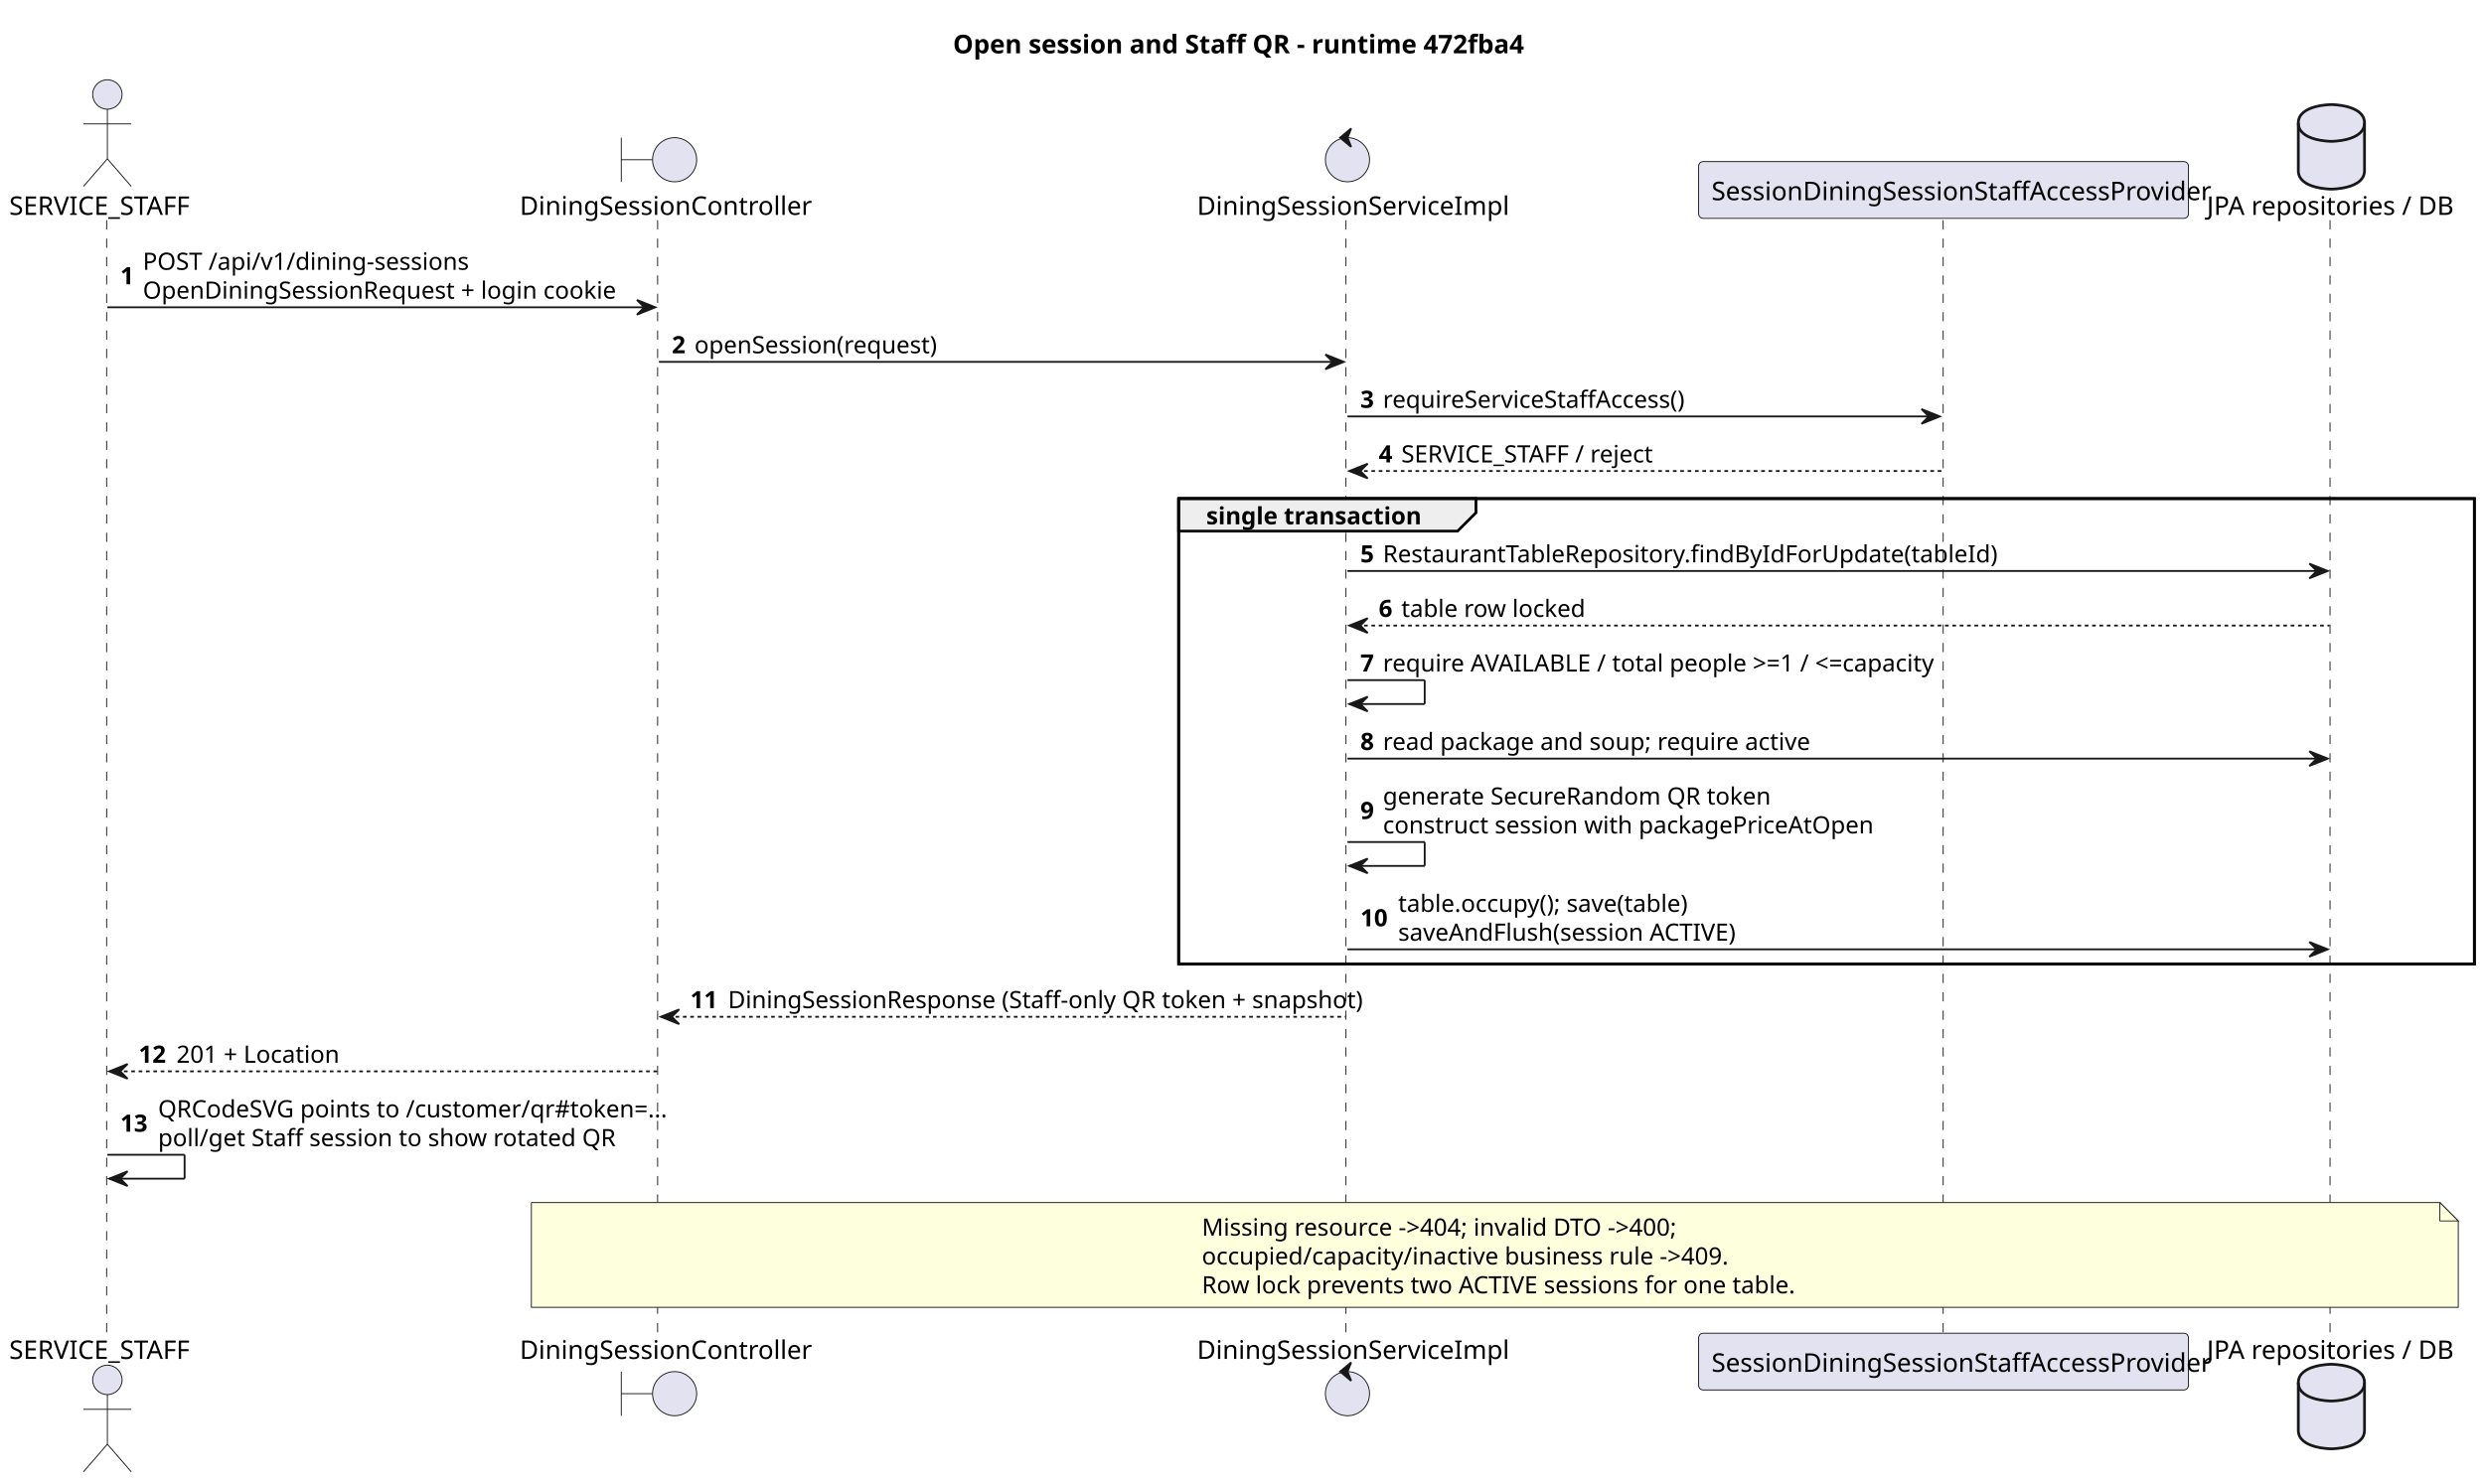
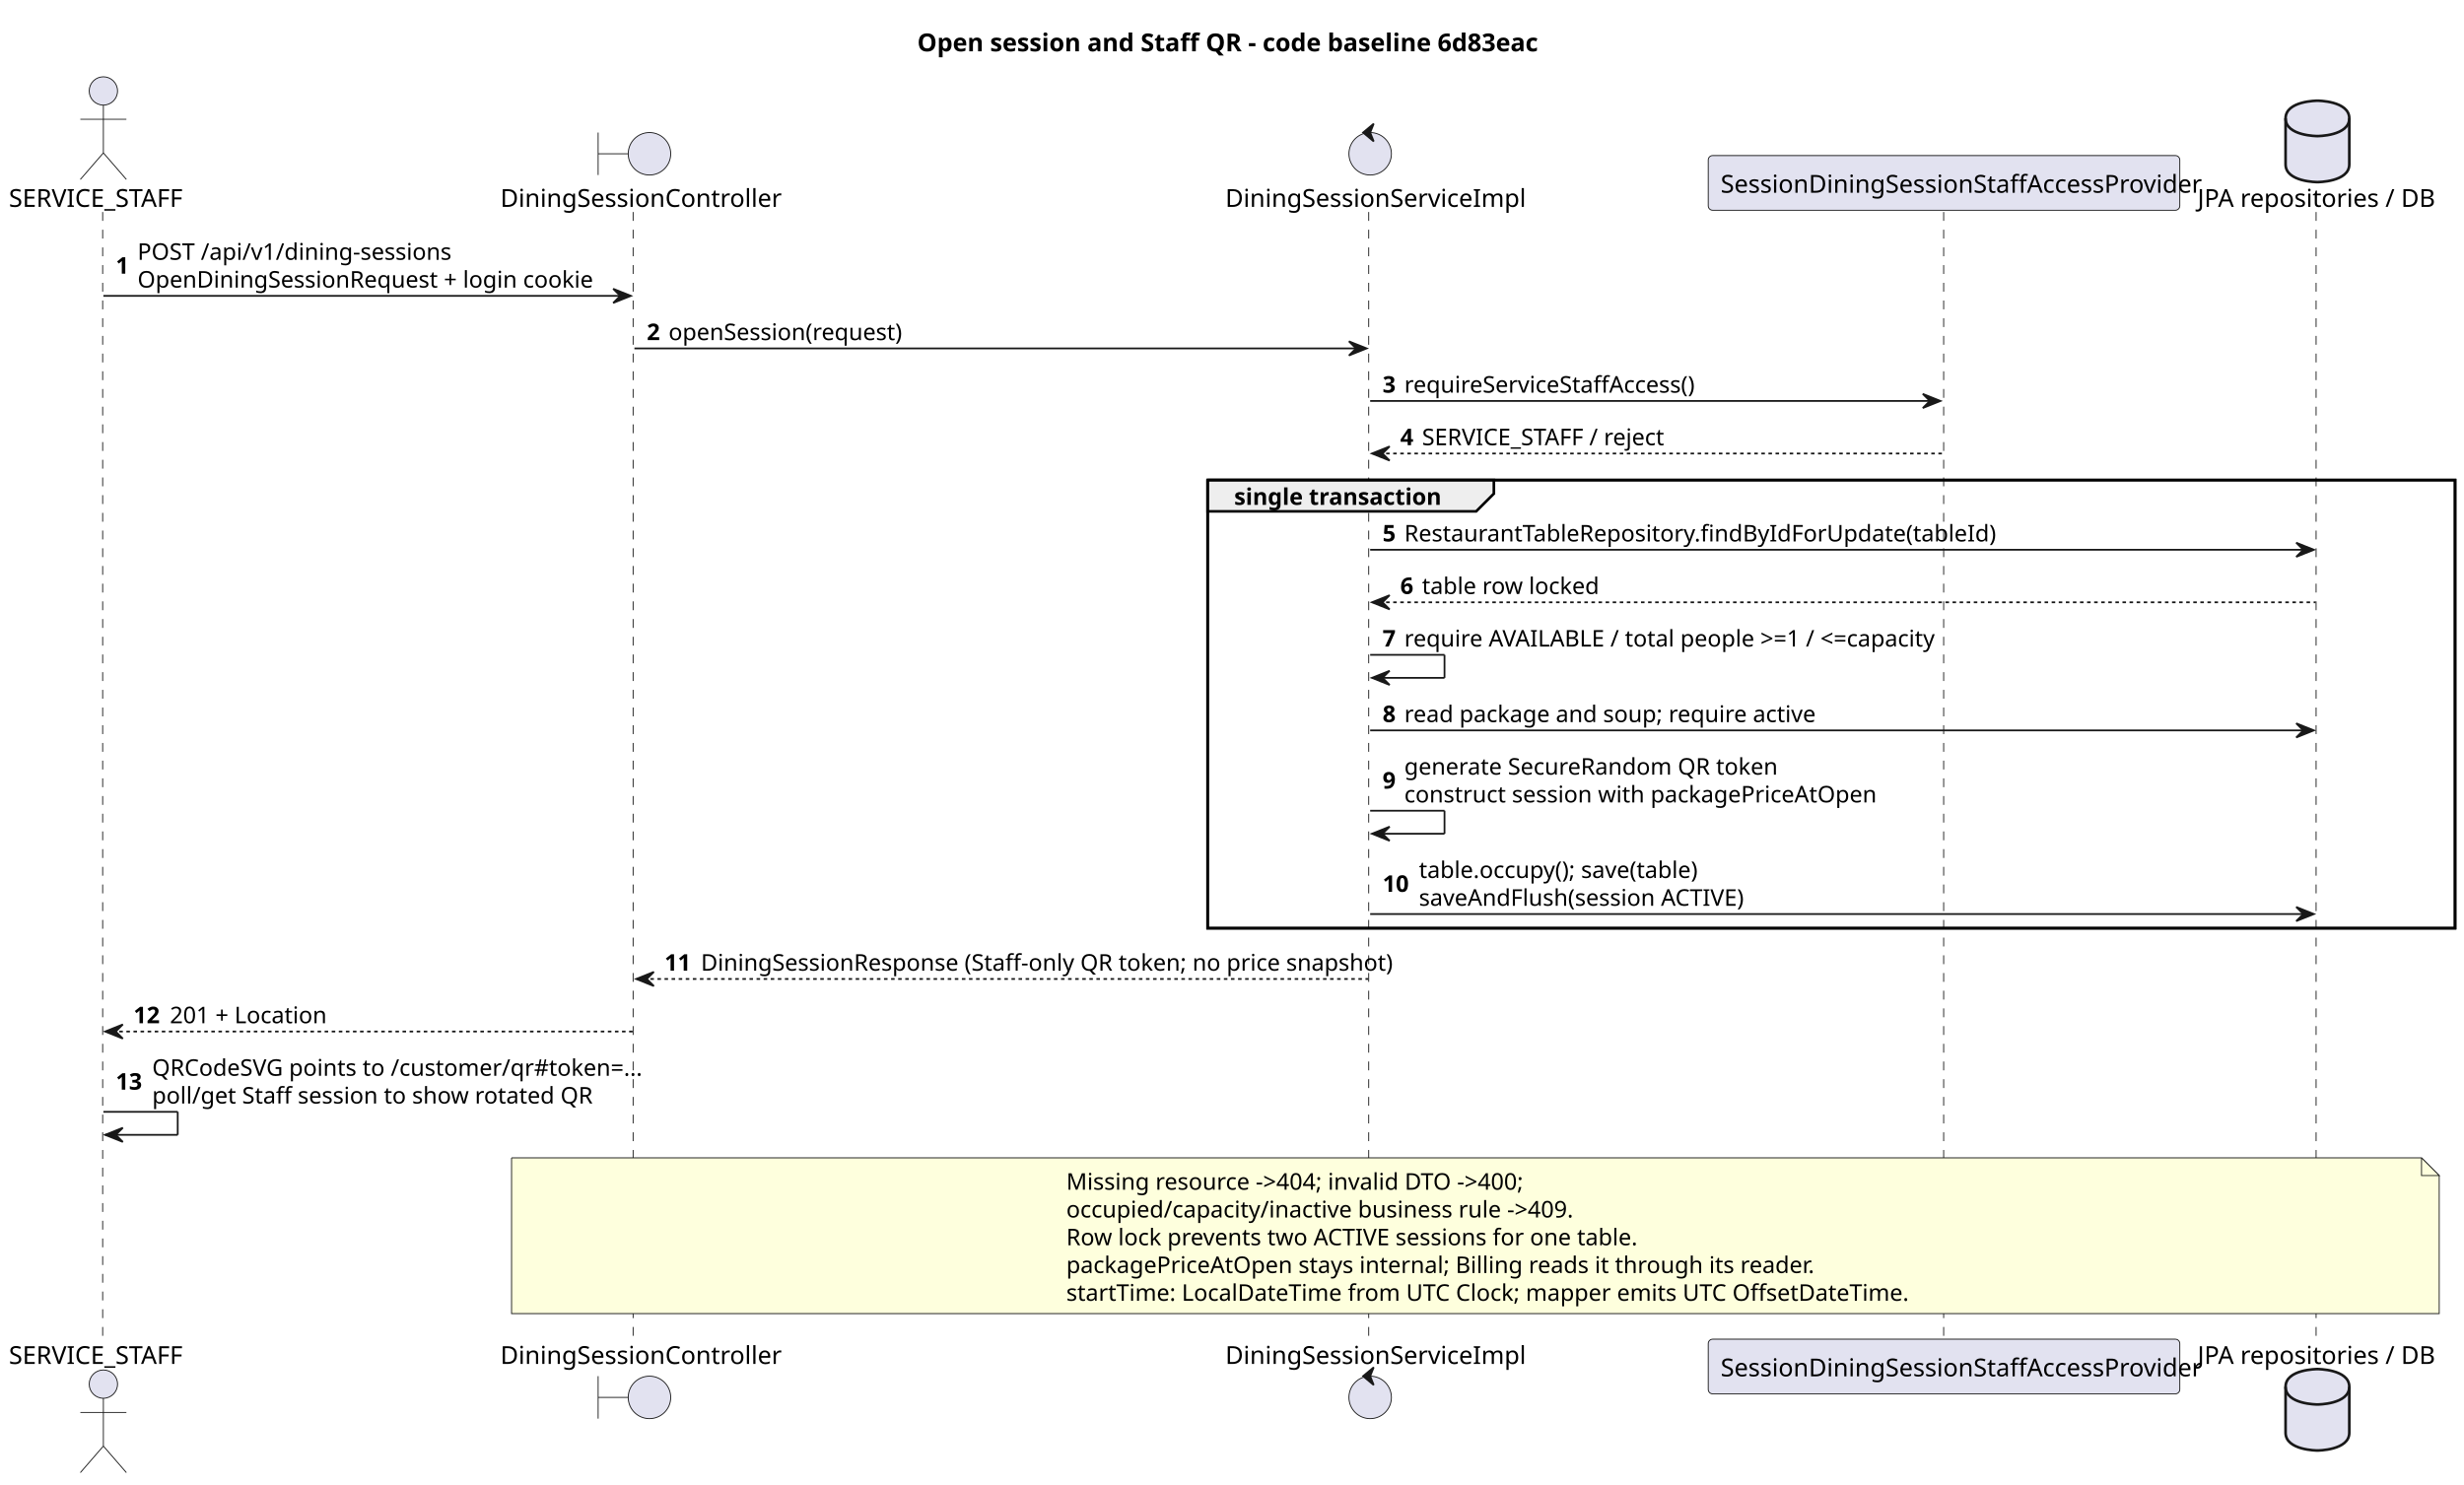
- <svg xmlns="http://www.w3.org/2000/svg" contentStyleType="text/css" data-diagram-type="SEQUENCE" height="807px" preserveAspectRatio="none" style="width:1351px;height:807px;background:#FFFFFF;" version="1.1" viewBox="0 0 1351 807" width="1351px" zoomAndPan="magnify">
+ <svg xmlns="http://www.w3.org/2000/svg" contentStyleType="text/css" data-diagram-type="SEQUENCE" height="839px" preserveAspectRatio="none" style="width:1392px;height:839px;background:#FFFFFF;" version="1.1" viewBox="0 0 1392 839" width="1392px" zoomAndPan="magnify">
  <defs />
  <g>
-     <text fill="#000000" font-family="Tahoma" font-size="14" font-weight="bold" lengthAdjust="spacing" textLength="318.172" x="518.298" y="29.007">Open session and Staff QR - runtime 472fba4</text>
-     <rect fill="transparent" height="253.223" style="stroke:#000000;stroke-width:1.5;" width="704.726" x="641.042" y="271.254" />
+     <text fill="#000000" font-family="Tahoma" font-size="14" font-weight="bold" lengthAdjust="spacing" textLength="359.584" x="518.187" y="29.007">Open session and Staff QR - code baseline 6d83eac</text>
+     <rect fill="transparent" height="253.223" style="stroke:#000000;stroke-width:1.5;" width="704.726" x="682.231" y="271.254" />
    <g>
-       <rect fill="transparent" height="606.519" width="8" x="54.398" y="119.797" />
-       <line style="stroke:#181818;stroke-width:0.5;stroke-dasharray:5.0,5.0;" x1="58" x2="58" y1="119.797" y2="726.316" />
+       <rect fill="transparent" height="637.902" width="8" x="54.398" y="119.797" />
+       <line style="stroke:#181818;stroke-width:0.5;stroke-dasharray:5.0,5.0;" x1="58" x2="58" y1="119.797" y2="757.699" />
    </g>
    <g>
-       <rect fill="transparent" height="606.519" width="8" x="354.405" y="119.797" />
-       <line style="stroke:#181818;stroke-width:0.5;stroke-dasharray:5.0,5.0;" x1="357.668" x2="357.668" y1="119.797" y2="726.316" />
+       <rect fill="transparent" height="637.902" width="8" x="354.405" y="119.797" />
+       <line style="stroke:#181818;stroke-width:0.5;stroke-dasharray:5.0,5.0;" x1="357.668" x2="357.668" y1="119.797" y2="757.699" />
    </g>
    <g>
-       <rect fill="transparent" height="606.519" width="8" x="728.867" y="119.797" />
-       <line style="stroke:#181818;stroke-width:0.5;stroke-dasharray:5.0,5.0;" x1="732.042" x2="732.042" y1="119.797" y2="726.316" />
+       <rect fill="transparent" height="637.902" width="8" x="770.057" y="119.797" />
+       <line style="stroke:#181818;stroke-width:0.5;stroke-dasharray:5.0,5.0;" x1="773.231" x2="773.231" y1="119.797" y2="757.699" />
    </g>
    <g>
-       <rect fill="transparent" height="606.519" width="8" x="1053.052" y="119.797" />
-       <line style="stroke:#181818;stroke-width:0.5;stroke-dasharray:5.0,5.0;" x1="1056.851" x2="1056.851" y1="119.797" y2="726.316" />
+       <rect fill="transparent" height="637.902" width="8" x="1094.242" y="119.797" />
+       <line style="stroke:#181818;stroke-width:0.5;stroke-dasharray:5.0,5.0;" x1="1098.041" x2="1098.041" y1="119.797" y2="757.699" />
    </g>
    <g>
-       <rect fill="transparent" height="606.519" width="8" x="1264.011" y="119.797" />
-       <line style="stroke:#181818;stroke-width:0.5;stroke-dasharray:5.0,5.0;" x1="1267.254" x2="1267.254" y1="119.797" y2="726.316" />
+       <rect fill="transparent" height="637.902" width="8" x="1305.201" y="119.797" />
+       <line style="stroke:#181818;stroke-width:0.5;stroke-dasharray:5.0,5.0;" x1="1308.444" x2="1308.444" y1="119.797" y2="757.699" />
    </g>
    <text fill="#000000" font-family="Tahoma" font-size="14" lengthAdjust="spacing" textLength="100.796" x="5" y="116.905">SERVICE_STAFF</text>
    <ellipse cx="58.398" cy="51.398" fill="#E2E2F0" rx="8" ry="8" style="stroke:#181818;stroke-width:0.5;" />
    <path d="M58.398,59.398 L58.398,86.398 M45.398,67.398 L71.398,67.398 M58.398,86.398 L45.398,101.398 M58.398,86.398 L71.398,101.398 " fill="transparent" style="stroke:#181818;stroke-width:0.5;" />
-     <text fill="#000000" font-family="Tahoma" font-size="14" lengthAdjust="spacing" textLength="100.796" x="5" y="739.323">SERVICE_STAFF</text>
-     <ellipse cx="58.398" cy="750.715" fill="#E2E2F0" rx="8" ry="8" style="stroke:#181818;stroke-width:0.5;" />
-     <path d="M58.398,758.715 L58.398,785.715 M45.398,766.715 L71.398,766.715 M58.398,785.715 L45.398,800.715 M58.398,785.715 L71.398,800.715 " fill="transparent" style="stroke:#181818;stroke-width:0.5;" />
+     <text fill="#000000" font-family="Tahoma" font-size="14" lengthAdjust="spacing" textLength="100.796" x="5" y="770.706">SERVICE_STAFF</text>
+     <ellipse cx="58.398" cy="782.098" fill="#E2E2F0" rx="8" ry="8" style="stroke:#181818;stroke-width:0.5;" />
+     <path d="M58.398,790.098 L58.398,817.098 M45.398,798.098 L71.398,798.098 M58.398,817.098 L45.398,832.098 M58.398,817.098 L71.398,832.098 " fill="transparent" style="stroke:#181818;stroke-width:0.5;" />
    <text fill="#000000" font-family="Tahoma" font-size="14" lengthAdjust="spacing" textLength="145.476" x="282.668" y="116.905">DiningSessionController</text>
    <path d="M337.905,74.898 L337.905,98.898 M337.905,86.898 L354.905,86.898 " fill="transparent" style="stroke:#181818;stroke-width:0.5;" />
    <ellipse cx="366.905" cy="86.898" fill="#E2E2F0" rx="12" ry="12" style="stroke:#181818;stroke-width:0.5;" />
-     <text fill="#000000" font-family="Tahoma" font-size="14" lengthAdjust="spacing" textLength="145.476" x="282.668" y="739.323">DiningSessionController</text>
-     <path d="M337.905,746.215 L337.905,770.215 M337.905,758.215 L354.905,758.215 " fill="transparent" style="stroke:#181818;stroke-width:0.5;" />
-     <ellipse cx="366.905" cy="758.215" fill="#E2E2F0" rx="12" ry="12" style="stroke:#181818;stroke-width:0.5;" />
-     <text fill="#000000" font-family="Tahoma" font-size="14" lengthAdjust="spacing" textLength="157.65" x="651.042" y="116.905">DiningSessionServiceImpl</text>
-     <ellipse cx="732.867" cy="86.898" fill="#E2E2F0" rx="12" ry="12" style="stroke:#181818;stroke-width:0.5;" />
-     <polygon fill="#181818" points="728.867,74.898,734.867,69.898,732.867,74.898,734.867,79.898,728.867,74.898" style="stroke:#181818;stroke-width:1;" />
-     <text fill="#000000" font-family="Tahoma" font-size="14" lengthAdjust="spacing" textLength="157.65" x="651.042" y="739.323">DiningSessionServiceImpl</text>
-     <ellipse cx="732.867" cy="758.215" fill="#E2E2F0" rx="12" ry="12" style="stroke:#181818;stroke-width:0.5;" />
-     <polygon fill="#181818" points="728.867,746.215,734.867,741.215,732.867,746.215,734.867,751.215,728.867,746.215" style="stroke:#181818;stroke-width:1;" />
-     <rect fill="#E2E2F0" height="30.898" rx="2.5" ry="2.5" style="stroke:#181818;stroke-width:0.5;" width="266.403" x="923.851" y="87.898" />
-     <text fill="#000000" font-family="Tahoma" font-size="14" lengthAdjust="spacing" textLength="252.403" x="930.851" y="108.905">SessionDiningSessionStaffAccessProvider</text>
-     <rect fill="#E2E2F0" height="30.898" rx="2.5" ry="2.5" style="stroke:#181818;stroke-width:0.5;" width="266.403" x="923.851" y="725.316" />
-     <text fill="#000000" font-family="Tahoma" font-size="14" lengthAdjust="spacing" textLength="252.403" x="930.851" y="746.323">SessionDiningSessionStaffAccessProvider</text>
-     <text fill="#000000" font-family="Tahoma" font-size="14" lengthAdjust="spacing" textLength="129.514" x="1200.254" y="116.905">JPA repositories / DB</text>
-     <path d="M1250.011,66.898 C1250.011,56.898 1268.011,56.898 1268.011,56.898 C1268.011,56.898 1286.011,56.898 1286.011,66.898 L1286.011,92.898 C1286.011,102.898 1268.011,102.898 1268.011,102.898 C1268.011,102.898 1250.011,102.898 1250.011,92.898 L1250.011,66.898 " fill="#E2E2F0" style="stroke:#181818;stroke-width:1.5;" />
-     <path d="M1250.011,66.898 C1250.011,76.898 1268.011,76.898 1268.011,76.898 C1268.011,76.898 1286.011,76.898 1286.011,66.898 " fill="transparent" style="stroke:#181818;stroke-width:1.5;" />
-     <text fill="#000000" font-family="Tahoma" font-size="14" lengthAdjust="spacing" textLength="129.514" x="1200.254" y="739.323">JPA repositories / DB</text>
-     <path d="M1250.011,752.215 C1250.011,742.215 1268.011,742.215 1268.011,742.215 C1268.011,742.215 1286.011,742.215 1286.011,752.215 L1286.011,778.215 C1286.011,788.215 1268.011,788.215 1268.011,788.215 C1268.011,788.215 1250.011,788.215 1250.011,778.215 L1250.011,752.215 " fill="#E2E2F0" style="stroke:#181818;stroke-width:1.5;" />
-     <path d="M1250.011,752.215 C1250.011,762.215 1268.011,762.215 1268.011,762.215 C1268.011,762.215 1286.011,762.215 1286.011,752.215 " fill="transparent" style="stroke:#181818;stroke-width:1.5;" />
+     <text fill="#000000" font-family="Tahoma" font-size="14" lengthAdjust="spacing" textLength="145.476" x="282.668" y="770.706">DiningSessionController</text>
+     <path d="M337.905,777.598 L337.905,801.598 M337.905,789.598 L354.905,789.598 " fill="transparent" style="stroke:#181818;stroke-width:0.5;" />
+     <ellipse cx="366.905" cy="789.598" fill="#E2E2F0" rx="12" ry="12" style="stroke:#181818;stroke-width:0.5;" />
+     <text fill="#000000" font-family="Tahoma" font-size="14" lengthAdjust="spacing" textLength="157.65" x="692.231" y="116.905">DiningSessionServiceImpl</text>
+     <ellipse cx="774.057" cy="86.898" fill="#E2E2F0" rx="12" ry="12" style="stroke:#181818;stroke-width:0.5;" />
+     <polygon fill="#181818" points="770.057,74.898,776.057,69.898,774.057,74.898,776.057,79.898,770.057,74.898" style="stroke:#181818;stroke-width:1;" />
+     <text fill="#000000" font-family="Tahoma" font-size="14" lengthAdjust="spacing" textLength="157.65" x="692.231" y="770.706">DiningSessionServiceImpl</text>
+     <ellipse cx="774.057" cy="789.598" fill="#E2E2F0" rx="12" ry="12" style="stroke:#181818;stroke-width:0.5;" />
+     <polygon fill="#181818" points="770.057,777.598,776.057,772.598,774.057,777.598,776.057,782.598,770.057,777.598" style="stroke:#181818;stroke-width:1;" />
+     <rect fill="#E2E2F0" height="30.898" rx="2.5" ry="2.5" style="stroke:#181818;stroke-width:0.5;" width="266.403" x="965.04" y="87.898" />
+     <text fill="#000000" font-family="Tahoma" font-size="14" lengthAdjust="spacing" textLength="252.403" x="972.04" y="108.905">SessionDiningSessionStaffAccessProvider</text>
+     <rect fill="#E2E2F0" height="30.898" rx="2.5" ry="2.5" style="stroke:#181818;stroke-width:0.5;" width="266.403" x="965.04" y="756.699" />
+     <text fill="#000000" font-family="Tahoma" font-size="14" lengthAdjust="spacing" textLength="252.403" x="972.04" y="777.706">SessionDiningSessionStaffAccessProvider</text>
+     <text fill="#000000" font-family="Tahoma" font-size="14" lengthAdjust="spacing" textLength="129.514" x="1241.444" y="116.905">JPA repositories / DB</text>
+     <path d="M1291.201,66.898 C1291.201,56.898 1309.201,56.898 1309.201,56.898 C1309.201,56.898 1327.201,56.898 1327.201,66.898 L1327.201,92.898 C1327.201,102.898 1309.201,102.898 1309.201,102.898 C1309.201,102.898 1291.201,102.898 1291.201,92.898 L1291.201,66.898 " fill="#E2E2F0" style="stroke:#181818;stroke-width:1.5;" />
+     <path d="M1291.201,66.898 C1291.201,76.898 1309.201,76.898 1309.201,76.898 C1309.201,76.898 1327.201,76.898 1327.201,66.898 " fill="transparent" style="stroke:#181818;stroke-width:1.5;" />
+     <text fill="#000000" font-family="Tahoma" font-size="14" lengthAdjust="spacing" textLength="129.514" x="1241.444" y="770.706">JPA repositories / DB</text>
+     <path d="M1291.201,783.598 C1291.201,773.598 1309.201,773.598 1309.201,773.598 C1309.201,773.598 1327.201,773.598 1327.201,783.598 L1327.201,809.598 C1327.201,819.598 1309.201,819.598 1309.201,819.598 C1309.201,819.598 1291.201,819.598 1291.201,809.598 L1291.201,783.598 " fill="#E2E2F0" style="stroke:#181818;stroke-width:1.5;" />
+     <path d="M1291.201,783.598 C1291.201,793.598 1309.201,793.598 1309.201,793.598 C1309.201,793.598 1327.201,793.598 1327.201,783.598 " fill="transparent" style="stroke:#181818;stroke-width:1.5;" />
    <polygon fill="#181818" points="346.405,163.18,356.405,167.18,346.405,171.18,350.405,167.18" style="stroke:#181818;stroke-width:1;" />
    <line style="stroke:#181818;stroke-width:1;" x1="58.398" x2="352.405" y1="167.18" y2="167.18" />
    <text fill="#000000" font-family="Tahoma" font-size="13" font-weight="bold" lengthAdjust="spacing" textLength="8.277" x="65.398" y="154.649">1</text>
    <text fill="#000000" font-family="Tahoma" font-size="13" lengthAdjust="spacing" textLength="167.584" x="77.675" y="146.803">POST /api/v1/dining-sessions</text>
    <text fill="#000000" font-family="Tahoma" font-size="13" lengthAdjust="spacing" textLength="241.706" x="77.675" y="162.495">OpenDiningSessionRequest + login cookie</text>
-     <polygon fill="#181818" points="720.867,192.871,730.867,196.871,720.867,200.871,724.867,196.871" style="stroke:#181818;stroke-width:1;" />
-     <line style="stroke:#181818;stroke-width:1;" x1="358.405" x2="726.867" y1="196.871" y2="196.871" />
+     <polygon fill="#181818" points="762.057,192.871,772.057,196.871,762.057,200.871,766.057,196.871" style="stroke:#181818;stroke-width:1;" />
+     <line style="stroke:#181818;stroke-width:1;" x1="358.405" x2="768.057" y1="196.871" y2="196.871" />
    <text fill="#000000" font-family="Tahoma" font-size="13" font-weight="bold" lengthAdjust="spacing" textLength="8.277" x="365.405" y="192.186">2</text>
    <text fill="#000000" font-family="Tahoma" font-size="13" lengthAdjust="spacing" textLength="124.211" x="377.683" y="192.186">openSession(request)</text>
-     <polygon fill="#181818" points="1045.052,222.562,1055.052,226.562,1045.052,230.562,1049.052,226.562" style="stroke:#181818;stroke-width:1;" />
-     <line style="stroke:#181818;stroke-width:1;" x1="732.867" x2="1051.052" y1="226.562" y2="226.562" />
-     <text fill="#000000" font-family="Tahoma" font-size="13" font-weight="bold" lengthAdjust="spacing" textLength="8.277" x="739.867" y="221.877">3</text>
-     <text fill="#000000" font-family="Tahoma" font-size="13" lengthAdjust="spacing" textLength="156.4" x="752.144" y="221.877">requireServiceStaffAccess()</text>
-     <polygon fill="#181818" points="743.867,252.254,733.867,256.254,743.867,260.254,739.867,256.254" style="stroke:#181818;stroke-width:1;" />
-     <line style="stroke:#181818;stroke-width:1;stroke-dasharray:2.0,2.0;" x1="737.867" x2="1056.052" y1="256.254" y2="256.254" />
-     <text fill="#000000" font-family="Tahoma" font-size="13" font-weight="bold" lengthAdjust="spacing" textLength="8.277" x="749.867" y="251.569">4</text>
-     <text fill="#000000" font-family="Tahoma" font-size="13" lengthAdjust="spacing" textLength="139.071" x="762.144" y="251.569">SERVICE_STAFF / reject</text>
-     <path d="M641.042,271.254 L802.75,271.254 L802.75,278.945 L792.75,288.945 L641.042,288.945 L641.042,271.254 " fill="#EEEEEE" style="stroke:#000000;stroke-width:1.5;" />
-     <rect fill="transparent" height="253.223" style="stroke:#000000;stroke-width:1.5;" width="704.726" x="641.042" y="271.254" />
-     <text fill="#000000" font-family="Tahoma" font-size="13" font-weight="bold" lengthAdjust="spacing" textLength="116.708" x="656.042" y="285.26">single transaction</text>
-     <polygon fill="#181818" points="1256.011,306.637,1266.011,310.637,1256.011,314.637,1260.011,310.637" style="stroke:#181818;stroke-width:1;" />
-     <line style="stroke:#181818;stroke-width:1;" x1="732.867" x2="1262.011" y1="310.637" y2="310.637" />
-     <text fill="#000000" font-family="Tahoma" font-size="13" font-weight="bold" lengthAdjust="spacing" textLength="8.277" x="739.867" y="305.952">5</text>
-     <text fill="#000000" font-family="Tahoma" font-size="13" lengthAdjust="spacing" textLength="315.39" x="752.144" y="305.952">RestaurantTableRepository.findByIdForUpdate(tableId)</text>
-     <polygon fill="#181818" points="743.867,336.328,733.867,340.328,743.867,344.328,739.867,340.328" style="stroke:#181818;stroke-width:1;" />
-     <line style="stroke:#181818;stroke-width:1;stroke-dasharray:2.0,2.0;" x1="737.867" x2="1267.011" y1="340.328" y2="340.328" />
-     <text fill="#000000" font-family="Tahoma" font-size="13" font-weight="bold" lengthAdjust="spacing" textLength="8.277" x="749.867" y="335.643">6</text>
-     <text fill="#000000" font-family="Tahoma" font-size="13" lengthAdjust="spacing" textLength="94.218" x="762.144" y="335.643">table row locked</text>
-     <line style="stroke:#181818;stroke-width:1;" x1="732.867" x2="774.867" y1="370.019" y2="370.019" />
-     <line style="stroke:#181818;stroke-width:1;" x1="774.867" x2="774.867" y1="370.019" y2="383.019" />
-     <line style="stroke:#181818;stroke-width:1;" x1="733.867" x2="774.867" y1="383.019" y2="383.019" />
-     <polygon fill="#181818" points="743.867,379.019,733.867,383.019,743.867,387.019,739.867,383.019" style="stroke:#181818;stroke-width:1;" />
-     <text fill="#000000" font-family="Tahoma" font-size="13" font-weight="bold" lengthAdjust="spacing" textLength="8.277" x="739.867" y="365.334">7</text>
-     <text fill="#000000" font-family="Tahoma" font-size="13" lengthAdjust="spacing" textLength="297.908" x="752.144" y="365.334">require AVAILABLE / total people &gt;=1 / &lt;=capacity</text>
-     <polygon fill="#181818" points="1256.011,408.711,1266.011,412.711,1256.011,416.711,1260.011,412.711" style="stroke:#181818;stroke-width:1;" />
-     <line style="stroke:#181818;stroke-width:1;" x1="732.867" x2="1262.011" y1="412.711" y2="412.711" />
-     <text fill="#000000" font-family="Tahoma" font-size="13" font-weight="bold" lengthAdjust="spacing" textLength="8.277" x="739.867" y="408.026">8</text>
-     <text fill="#000000" font-family="Tahoma" font-size="13" lengthAdjust="spacing" textLength="220.251" x="752.144" y="408.026">read package and soup; require active</text>
-     <line style="stroke:#181818;stroke-width:1;" x1="732.867" x2="774.867" y1="458.094" y2="458.094" />
-     <line style="stroke:#181818;stroke-width:1;" x1="774.867" x2="774.867" y1="458.094" y2="471.094" />
-     <line style="stroke:#181818;stroke-width:1;" x1="733.867" x2="774.867" y1="471.094" y2="471.094" />
-     <polygon fill="#181818" points="743.867,467.094,733.867,471.094,743.867,475.094,739.867,471.094" style="stroke:#181818;stroke-width:1;" />
-     <text fill="#000000" font-family="Tahoma" font-size="13" font-weight="bold" lengthAdjust="spacing" textLength="8.277" x="739.867" y="445.563">9</text>
-     <text fill="#000000" font-family="Tahoma" font-size="13" lengthAdjust="spacing" textLength="198.409" x="752.144" y="437.717">generate SecureRandom QR token</text>
-     <text fill="#000000" font-family="Tahoma" font-size="13" lengthAdjust="spacing" textLength="248.282" x="752.144" y="453.409">construct session with packagePriceAtOpen</text>
-     <polygon fill="#181818" points="1256.011,512.477,1266.011,516.477,1256.011,520.477,1260.011,516.477" style="stroke:#181818;stroke-width:1;" />
-     <line style="stroke:#181818;stroke-width:1;" x1="732.867" x2="1262.011" y1="516.477" y2="516.477" />
-     <text fill="#000000" font-family="Tahoma" font-size="13" font-weight="bold" lengthAdjust="spacing" textLength="16.555" x="739.867" y="503.946">10</text>
-     <text fill="#000000" font-family="Tahoma" font-size="13" lengthAdjust="spacing" textLength="154.75" x="760.421" y="496.1">table.occupy(); save(table)</text>
-     <text fill="#000000" font-family="Tahoma" font-size="13" lengthAdjust="spacing" textLength="176.858" x="760.421" y="511.791">saveAndFlush(session ACTIVE)</text>
+     <polygon fill="#181818" points="1086.242,222.562,1096.242,226.562,1086.242,230.562,1090.242,226.562" style="stroke:#181818;stroke-width:1;" />
+     <line style="stroke:#181818;stroke-width:1;" x1="774.057" x2="1092.242" y1="226.562" y2="226.562" />
+     <text fill="#000000" font-family="Tahoma" font-size="13" font-weight="bold" lengthAdjust="spacing" textLength="8.277" x="781.057" y="221.877">3</text>
+     <text fill="#000000" font-family="Tahoma" font-size="13" lengthAdjust="spacing" textLength="156.4" x="793.334" y="221.877">requireServiceStaffAccess()</text>
+     <polygon fill="#181818" points="785.057,252.254,775.057,256.254,785.057,260.254,781.057,256.254" style="stroke:#181818;stroke-width:1;" />
+     <line style="stroke:#181818;stroke-width:1;stroke-dasharray:2.0,2.0;" x1="779.057" x2="1097.242" y1="256.254" y2="256.254" />
+     <text fill="#000000" font-family="Tahoma" font-size="13" font-weight="bold" lengthAdjust="spacing" textLength="8.277" x="791.057" y="251.569">4</text>
+     <text fill="#000000" font-family="Tahoma" font-size="13" lengthAdjust="spacing" textLength="139.071" x="803.334" y="251.569">SERVICE_STAFF / reject</text>
+     <path d="M682.231,271.254 L843.939,271.254 L843.939,278.945 L833.939,288.945 L682.231,288.945 L682.231,271.254 " fill="#EEEEEE" style="stroke:#000000;stroke-width:1.5;" />
+     <rect fill="transparent" height="253.223" style="stroke:#000000;stroke-width:1.5;" width="704.726" x="682.231" y="271.254" />
+     <text fill="#000000" font-family="Tahoma" font-size="13" font-weight="bold" lengthAdjust="spacing" textLength="116.708" x="697.231" y="285.26">single transaction</text>
+     <polygon fill="#181818" points="1297.201,306.637,1307.201,310.637,1297.201,314.637,1301.201,310.637" style="stroke:#181818;stroke-width:1;" />
+     <line style="stroke:#181818;stroke-width:1;" x1="774.057" x2="1303.201" y1="310.637" y2="310.637" />
+     <text fill="#000000" font-family="Tahoma" font-size="13" font-weight="bold" lengthAdjust="spacing" textLength="8.277" x="781.057" y="305.952">5</text>
+     <text fill="#000000" font-family="Tahoma" font-size="13" lengthAdjust="spacing" textLength="315.39" x="793.334" y="305.952">RestaurantTableRepository.findByIdForUpdate(tableId)</text>
+     <polygon fill="#181818" points="785.057,336.328,775.057,340.328,785.057,344.328,781.057,340.328" style="stroke:#181818;stroke-width:1;" />
+     <line style="stroke:#181818;stroke-width:1;stroke-dasharray:2.0,2.0;" x1="779.057" x2="1308.201" y1="340.328" y2="340.328" />
+     <text fill="#000000" font-family="Tahoma" font-size="13" font-weight="bold" lengthAdjust="spacing" textLength="8.277" x="791.057" y="335.643">6</text>
+     <text fill="#000000" font-family="Tahoma" font-size="13" lengthAdjust="spacing" textLength="94.218" x="803.334" y="335.643">table row locked</text>
+     <line style="stroke:#181818;stroke-width:1;" x1="774.057" x2="816.057" y1="370.019" y2="370.019" />
+     <line style="stroke:#181818;stroke-width:1;" x1="816.057" x2="816.057" y1="370.019" y2="383.019" />
+     <line style="stroke:#181818;stroke-width:1;" x1="775.057" x2="816.057" y1="383.019" y2="383.019" />
+     <polygon fill="#181818" points="785.057,379.019,775.057,383.019,785.057,387.019,781.057,383.019" style="stroke:#181818;stroke-width:1;" />
+     <text fill="#000000" font-family="Tahoma" font-size="13" font-weight="bold" lengthAdjust="spacing" textLength="8.277" x="781.057" y="365.334">7</text>
+     <text fill="#000000" font-family="Tahoma" font-size="13" lengthAdjust="spacing" textLength="297.908" x="793.334" y="365.334">require AVAILABLE / total people &gt;=1 / &lt;=capacity</text>
+     <polygon fill="#181818" points="1297.201,408.711,1307.201,412.711,1297.201,416.711,1301.201,412.711" style="stroke:#181818;stroke-width:1;" />
+     <line style="stroke:#181818;stroke-width:1;" x1="774.057" x2="1303.201" y1="412.711" y2="412.711" />
+     <text fill="#000000" font-family="Tahoma" font-size="13" font-weight="bold" lengthAdjust="spacing" textLength="8.277" x="781.057" y="408.026">8</text>
+     <text fill="#000000" font-family="Tahoma" font-size="13" lengthAdjust="spacing" textLength="220.251" x="793.334" y="408.026">read package and soup; require active</text>
+     <line style="stroke:#181818;stroke-width:1;" x1="774.057" x2="816.057" y1="458.094" y2="458.094" />
+     <line style="stroke:#181818;stroke-width:1;" x1="816.057" x2="816.057" y1="458.094" y2="471.094" />
+     <line style="stroke:#181818;stroke-width:1;" x1="775.057" x2="816.057" y1="471.094" y2="471.094" />
+     <polygon fill="#181818" points="785.057,467.094,775.057,471.094,785.057,475.094,781.057,471.094" style="stroke:#181818;stroke-width:1;" />
+     <text fill="#000000" font-family="Tahoma" font-size="13" font-weight="bold" lengthAdjust="spacing" textLength="8.277" x="781.057" y="445.563">9</text>
+     <text fill="#000000" font-family="Tahoma" font-size="13" lengthAdjust="spacing" textLength="198.409" x="793.334" y="437.717">generate SecureRandom QR token</text>
+     <text fill="#000000" font-family="Tahoma" font-size="13" lengthAdjust="spacing" textLength="248.282" x="793.334" y="453.409">construct session with packagePriceAtOpen</text>
+     <polygon fill="#181818" points="1297.201,512.477,1307.201,516.477,1297.201,520.477,1301.201,516.477" style="stroke:#181818;stroke-width:1;" />
+     <line style="stroke:#181818;stroke-width:1;" x1="774.057" x2="1303.201" y1="516.477" y2="516.477" />
+     <text fill="#000000" font-family="Tahoma" font-size="13" font-weight="bold" lengthAdjust="spacing" textLength="16.555" x="781.057" y="503.946">10</text>
+     <text fill="#000000" font-family="Tahoma" font-size="13" lengthAdjust="spacing" textLength="154.75" x="801.611" y="496.1">table.occupy(); save(table)</text>
+     <text fill="#000000" font-family="Tahoma" font-size="13" lengthAdjust="spacing" textLength="176.858" x="801.611" y="511.791">saveAndFlush(session ACTIVE)</text>
    <polygon fill="#181818" points="369.405,549.168,359.405,553.168,369.405,557.168,365.405,553.168" style="stroke:#181818;stroke-width:1;" />
-     <line style="stroke:#181818;stroke-width:1;stroke-dasharray:2.0,2.0;" x1="363.405" x2="731.867" y1="553.168" y2="553.168" />
+     <line style="stroke:#181818;stroke-width:1;stroke-dasharray:2.0,2.0;" x1="363.405" x2="773.057" y1="553.168" y2="553.168" />
    <text fill="#000000" font-family="Tahoma" font-size="13" font-weight="bold" lengthAdjust="spacing" textLength="16.555" x="375.405" y="548.483">11</text>
-     <text fill="#000000" font-family="Tahoma" font-size="13" lengthAdjust="spacing" textLength="329.907" x="395.96" y="548.483">DiningSessionResponse (Staff-only QR token + snapshot)</text>
+     <text fill="#000000" font-family="Tahoma" font-size="13" lengthAdjust="spacing" textLength="371.097" x="395.96" y="548.483">DiningSessionResponse (Staff-only QR token; no price snapshot)</text>
    <polygon fill="#181818" points="69.398,578.859,59.398,582.859,69.398,586.859,65.398,582.859" style="stroke:#181818;stroke-width:1;" />
    <line style="stroke:#181818;stroke-width:1;stroke-dasharray:2.0,2.0;" x1="63.398" x2="357.405" y1="582.859" y2="582.859" />
    <text fill="#000000" font-family="Tahoma" font-size="13" font-weight="bold" lengthAdjust="spacing" textLength="16.555" x="75.398" y="578.174">12</text>
    <text fill="#000000" font-family="Tahoma" font-size="13" lengthAdjust="spacing" textLength="86.849" x="95.953" y="578.174">201 + Location</text>
    <line style="stroke:#181818;stroke-width:1;" x1="58.398" x2="100.398" y1="628.242" y2="628.242" />
    <line style="stroke:#181818;stroke-width:1;" x1="100.398" x2="100.398" y1="628.242" y2="641.242" />
    <line style="stroke:#181818;stroke-width:1;" x1="59.398" x2="100.398" y1="641.242" y2="641.242" />
    <polygon fill="#181818" points="69.398,637.242,59.398,641.242,69.398,645.242,65.398,641.242" style="stroke:#181818;stroke-width:1;" />
    <text fill="#000000" font-family="Tahoma" font-size="13" font-weight="bold" lengthAdjust="spacing" textLength="16.555" x="65.398" y="615.711">13</text>
    <text fill="#000000" font-family="Tahoma" font-size="13" lengthAdjust="spacing" textLength="265.453" x="85.953" y="607.866">QRCodeSVG points to /customer/qr#token=...</text>
    <text fill="#000000" font-family="Tahoma" font-size="13" lengthAdjust="spacing" textLength="235.847" x="85.953" y="623.557">poll/get Staff session to show rotated QR</text>
-     <path d="M289,654.242 L289,711.242 L1337,711.242 L1337,664.242 L1327,654.242 L289,654.242 " fill="#FEFFDD" style="stroke:#181818;stroke-width:0.5;" />
-     <path d="M1327,654.242 L1327,664.242 L1337,664.242 L1327,654.242 " fill="#FEFFDD" style="stroke:#181818;stroke-width:0.5;" />
-     <text fill="#000000" font-family="Tahoma" font-size="13" lengthAdjust="spacing" textLength="253.856" x="653.639" y="672.249">Missing resource -&gt;404; invalid DTO -&gt;400;</text>
-     <text fill="#000000" font-family="Tahoma" font-size="13" lengthAdjust="spacing" textLength="272.975" x="653.639" y="687.94">occupied/capacity/inactive business rule -&gt;409.</text>
-     <text fill="#000000" font-family="Tahoma" font-size="13" lengthAdjust="spacing" textLength="309.823" x="653.639" y="703.631">Row lock prevents two ACTIVE sessions for one table.</text>
+     <path d="M289,654.242 L289,742.242 L1378,742.242 L1378,664.242 L1368,654.242 L289,654.242 " fill="#FEFFDD" style="stroke:#181818;stroke-width:0.5;" />
+     <path d="M1368,654.242 L1368,664.242 L1378,664.242 L1368,654.242 " fill="#FEFFDD" style="stroke:#181818;stroke-width:0.5;" />
+     <text fill="#000000" font-family="Tahoma" font-size="13" lengthAdjust="spacing" textLength="253.856" x="602.378" y="672.249">Missing resource -&gt;404; invalid DTO -&gt;400;</text>
+     <text fill="#000000" font-family="Tahoma" font-size="13" lengthAdjust="spacing" textLength="272.975" x="602.378" y="687.94">occupied/capacity/inactive business rule -&gt;409.</text>
+     <text fill="#000000" font-family="Tahoma" font-size="13" lengthAdjust="spacing" textLength="309.823" x="602.378" y="703.631">Row lock prevents two ACTIVE sessions for one table.</text>
+     <text fill="#000000" font-family="Tahoma" font-size="13" lengthAdjust="spacing" textLength="398.88" x="602.378" y="719.323">packagePriceAtOpen stays internal; Billing reads it through its reader.</text>
+     <text fill="#000000" font-family="Tahoma" font-size="13" lengthAdjust="spacing" textLength="453.534" x="602.378" y="735.014">startTime: LocalDateTime from UTC Clock; mapper emits UTC OffsetDateTime.</text>
  </g>
</svg>
